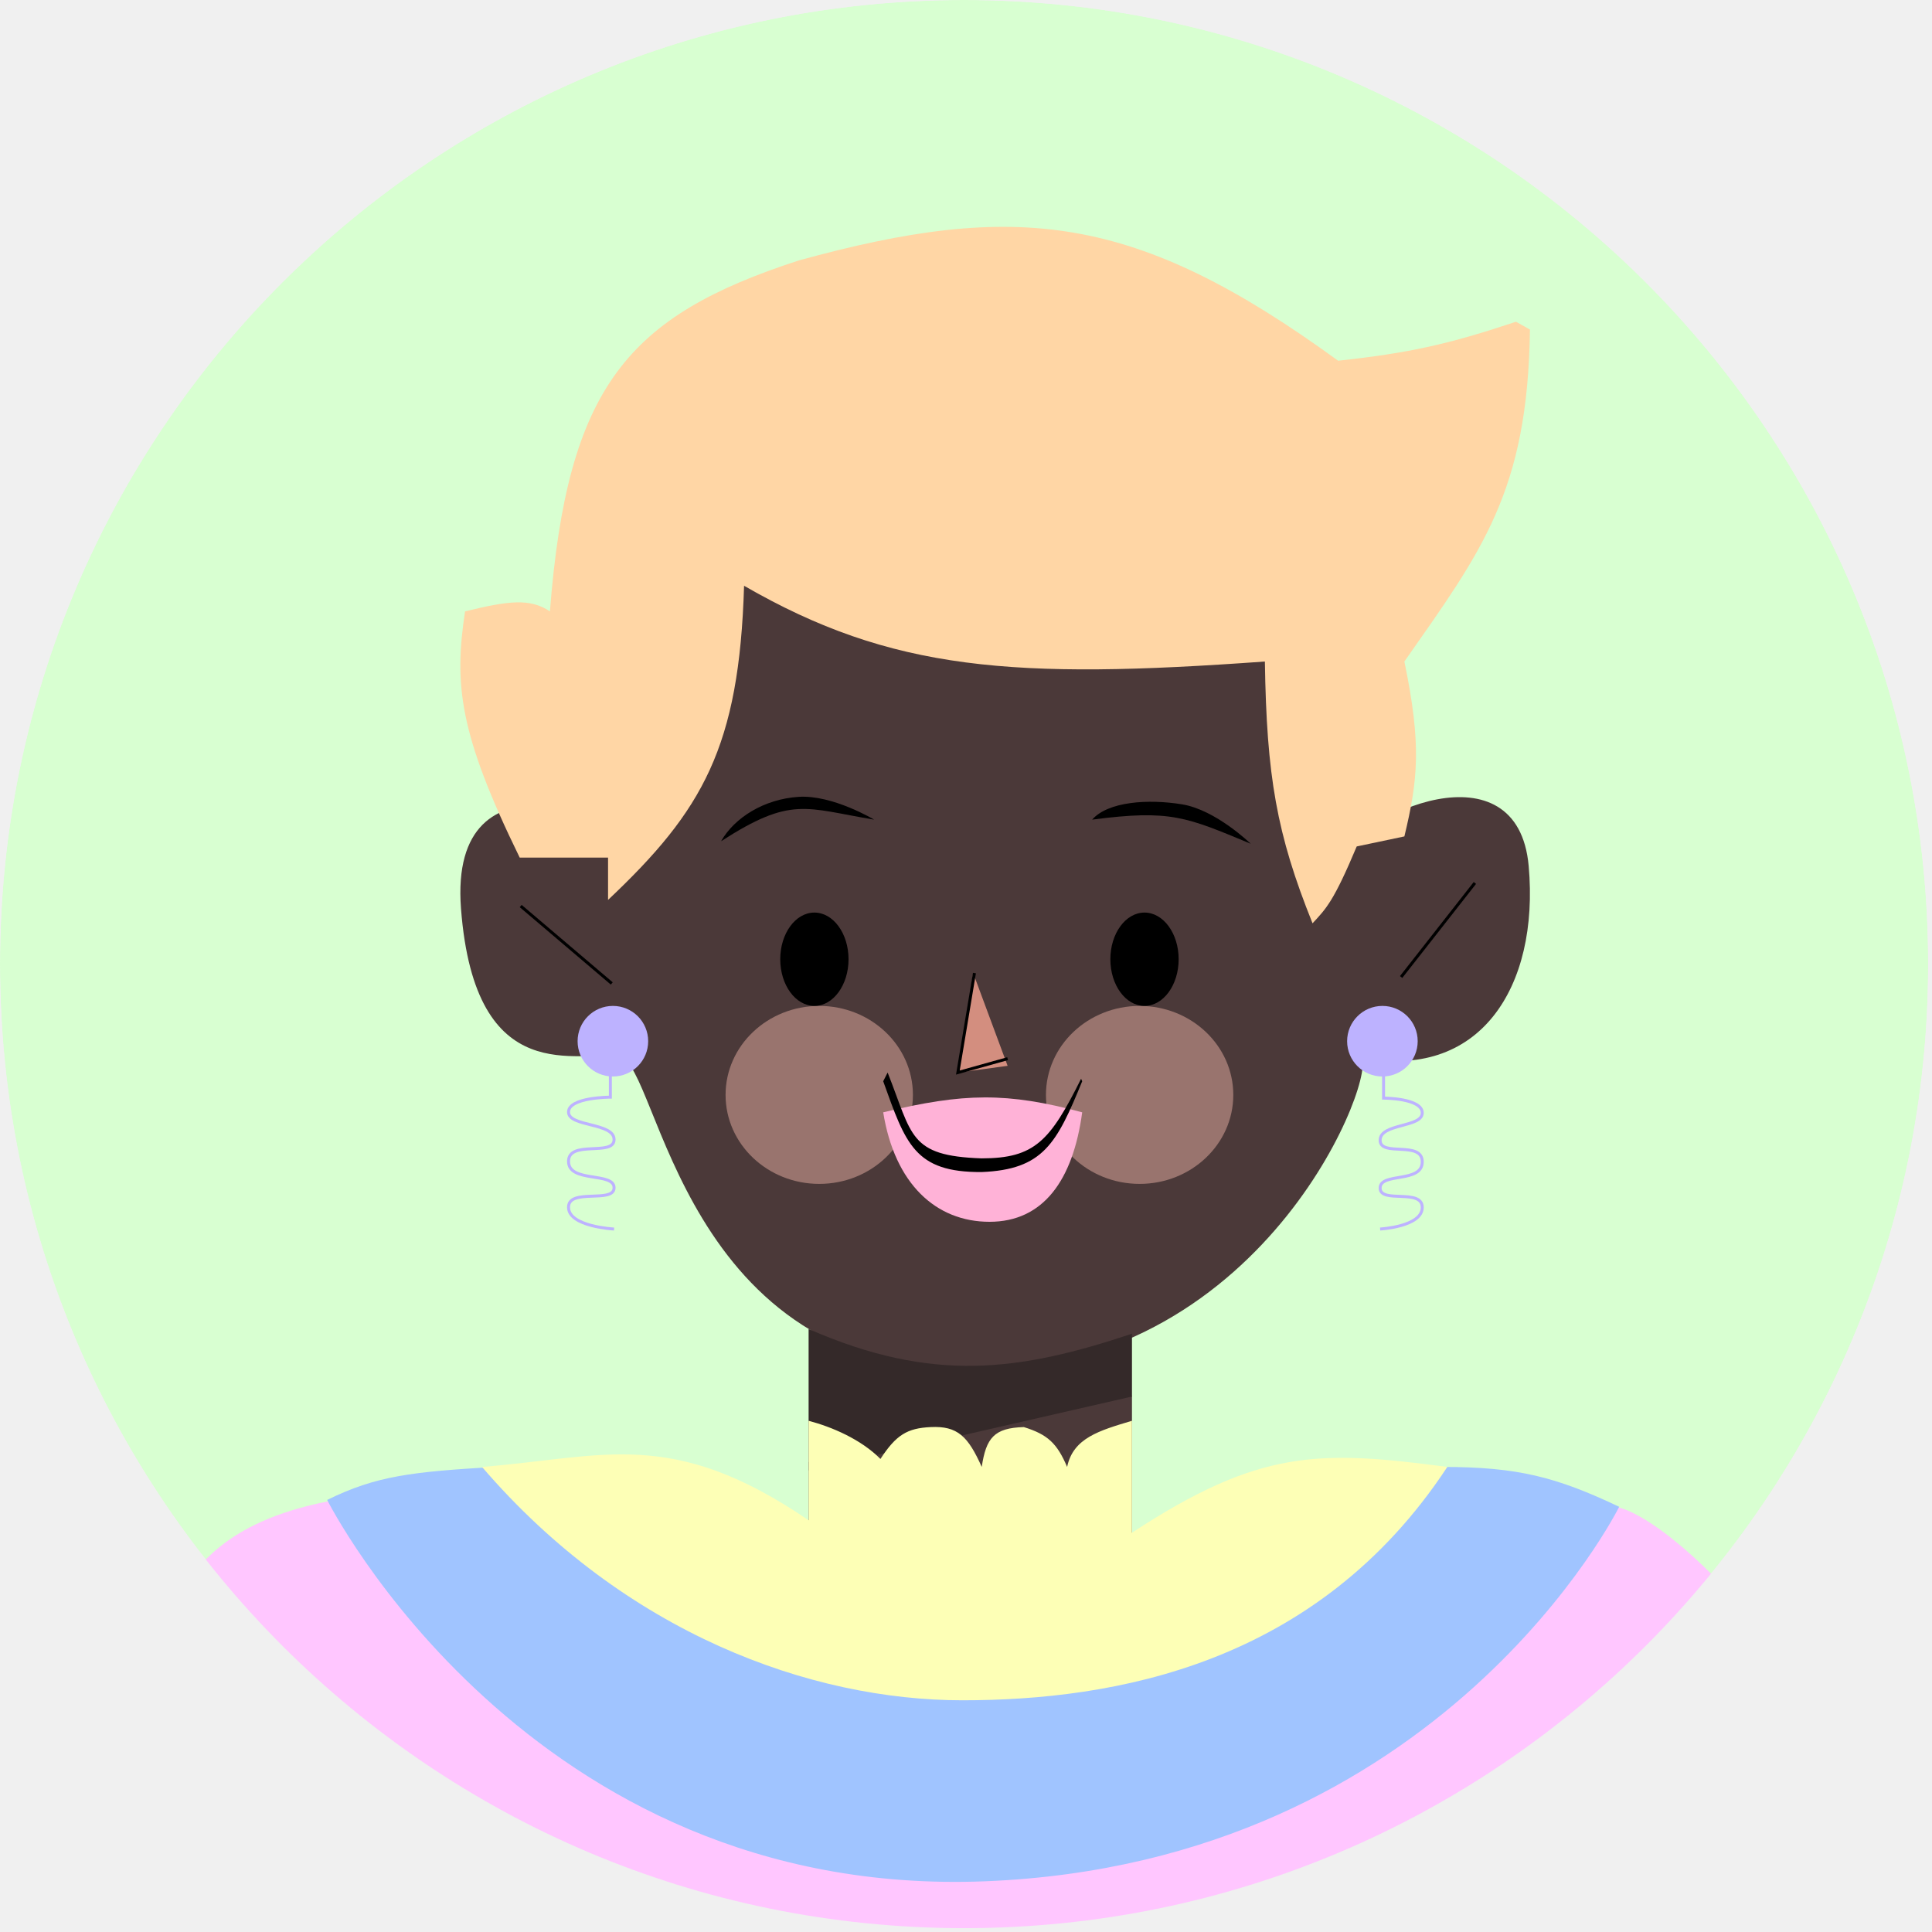
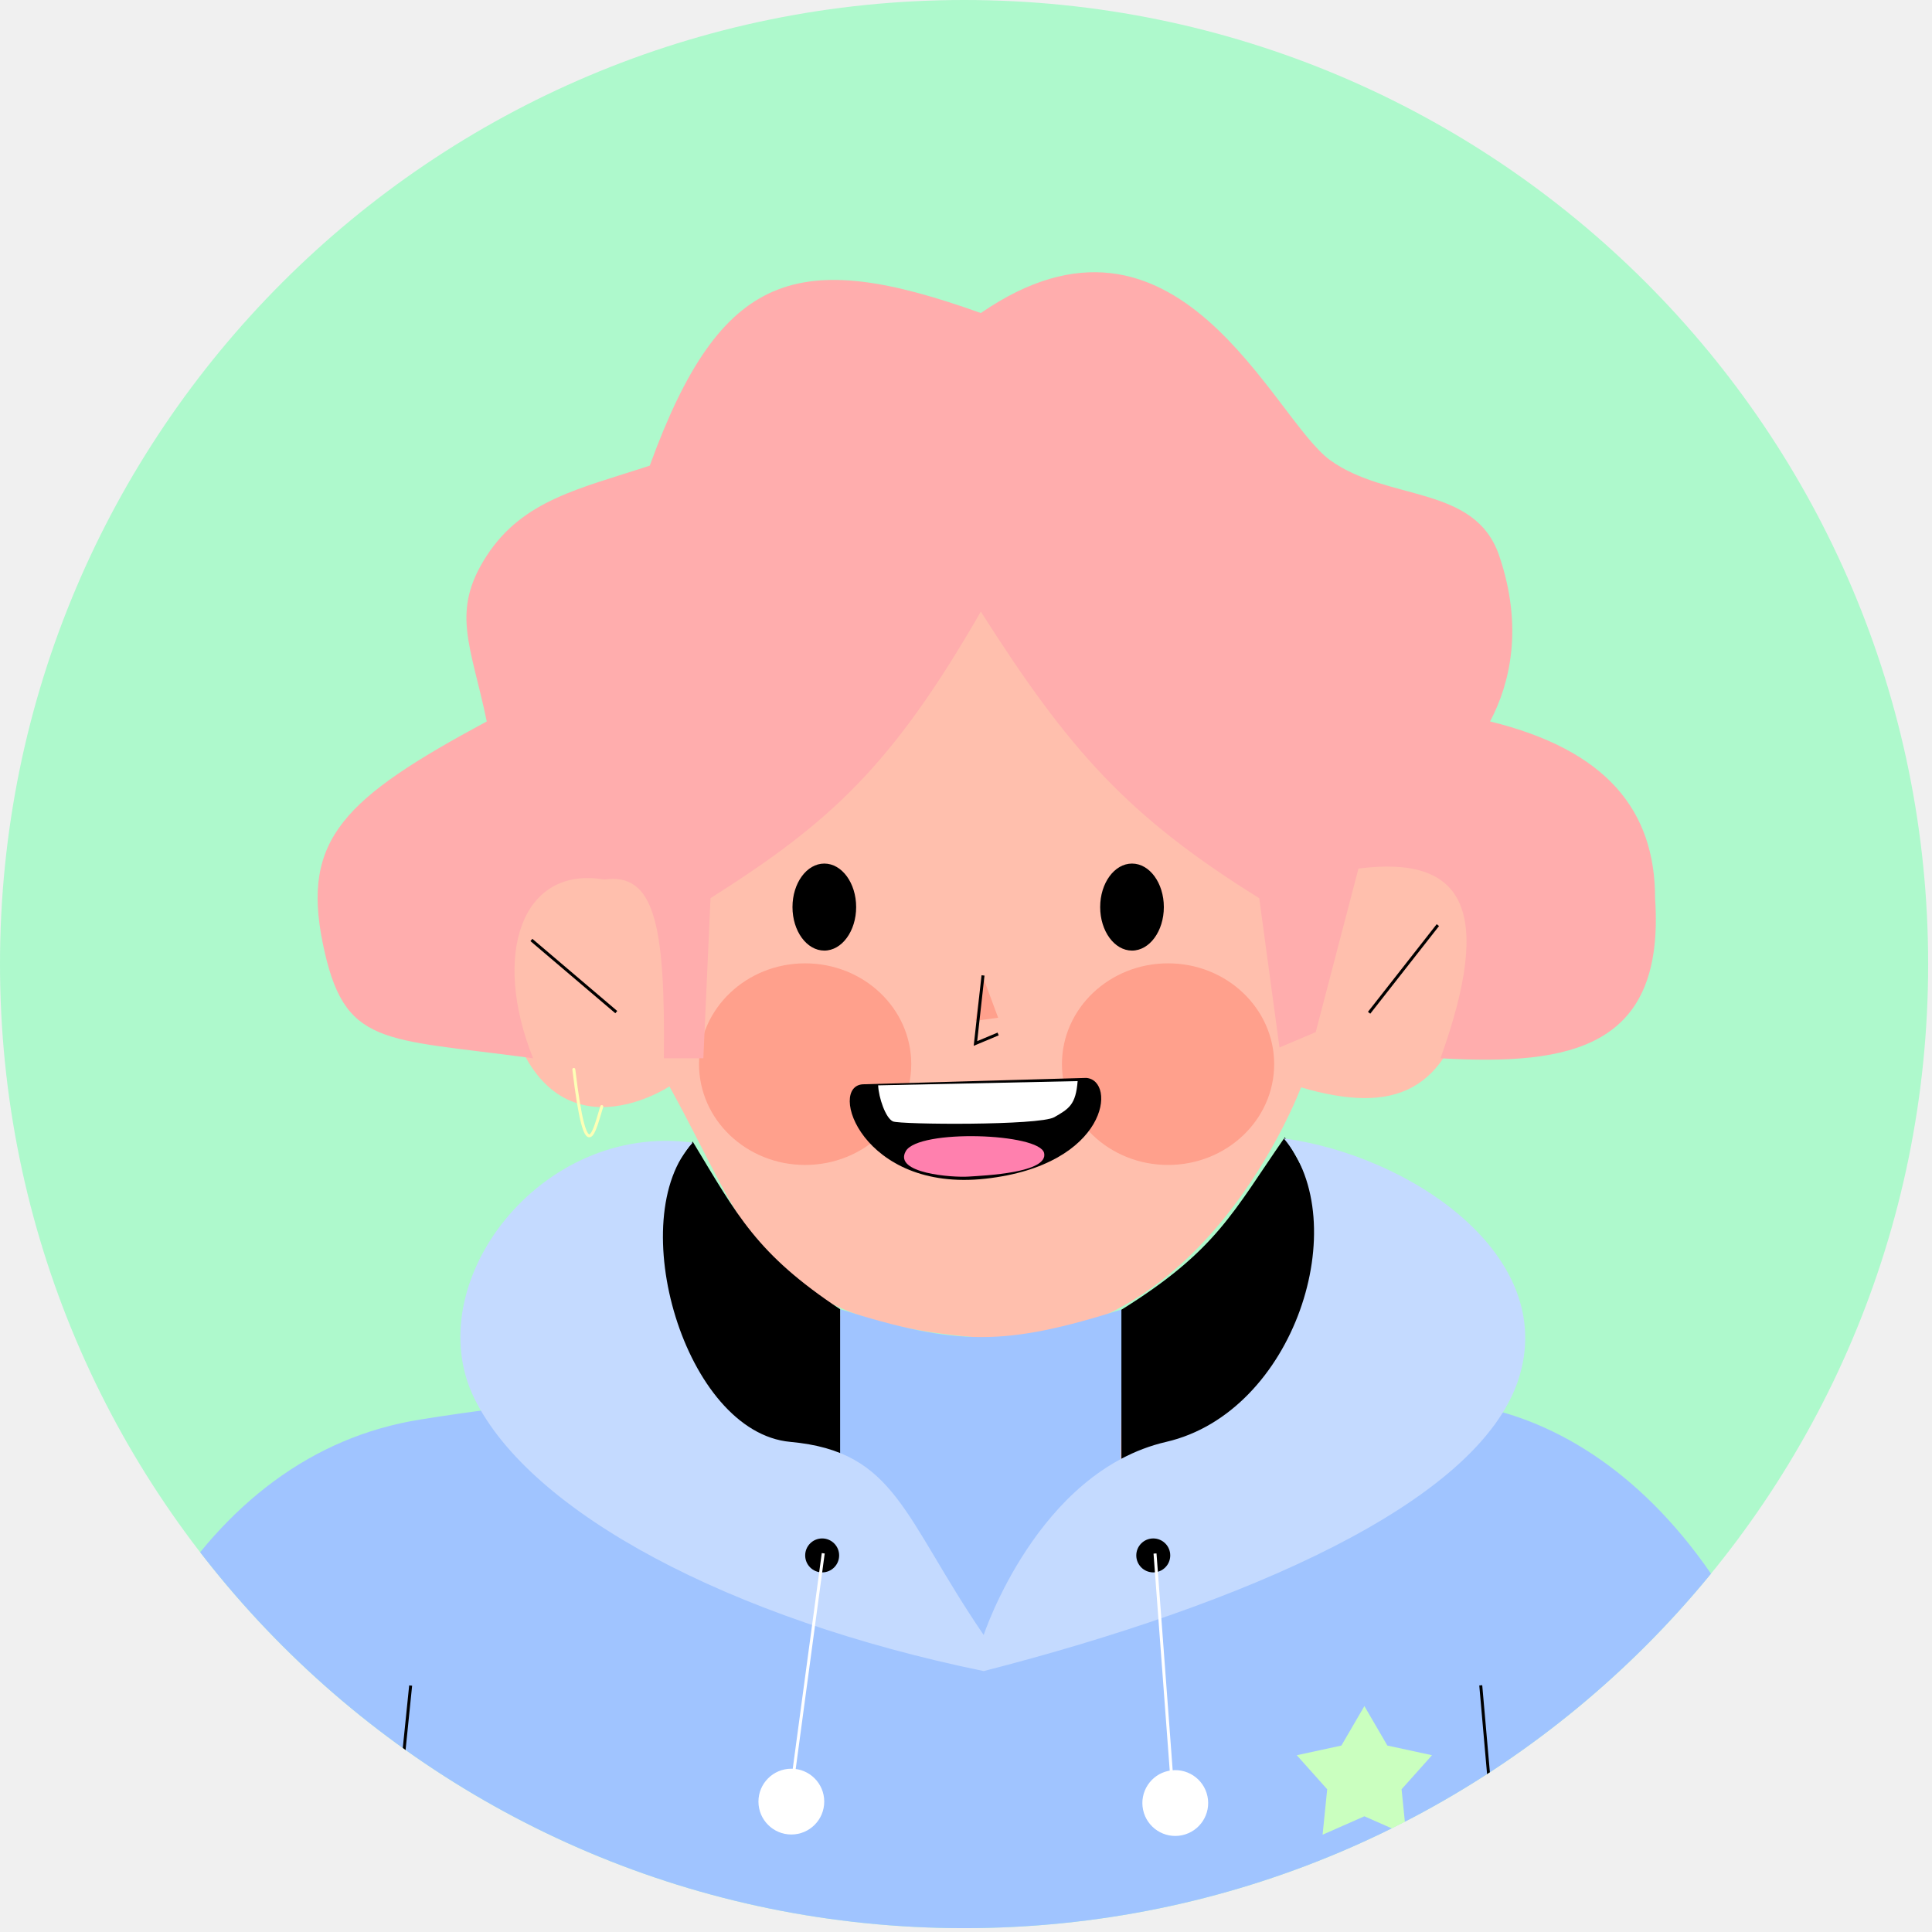
<svg xmlns="http://www.w3.org/2000/svg" width="325" height="325" viewBox="0 0 325 325" fill="none">
-   <mask id="mask0_517_2525" style="mask-type:alpha" maskUnits="userSpaceOnUse" x="0" y="0" width="325" height="325">
-     <circle cx="162.177" cy="162.177" r="162.177" fill="#D9D9D9" />
+   <circle cx="162.177" cy="162.177" r="162.177" fill="#82FFB4" fill-opacity="0.6" />
+   <mask id="mask0_1645_8326" style="mask-type:alpha" maskUnits="userSpaceOnUse" x="0" y="0" width="325" height="325">
+     <circle cx="162.178" cy="162.177" r="162.177" fill="#D9D9D9" />
  </mask>
-   <g mask="url(#mask0_517_2525)">
-     <circle cx="162.177" cy="162.177" r="162.177" fill="#D8FFD1" />
-     <path d="M77.548 152.833C75.406 124.825 106.206 137.582 109.408 143.933C109.083 99.642 125.961 75.817 167.85 75.817C210.284 75.817 223.823 108.144 223.995 145.673C229.136 136.277 255.312 125.162 257.153 145.673C258.987 166.11 248.846 181.936 228.862 177.842C232.171 179.592 213.84 229.739 164.692 230.623C114.57 231.525 110.972 179.154 104.298 177.796C97.623 176.437 79.917 183.795 77.548 152.833Z" fill="#4B3939" />
-     <ellipse cx="137.813" cy="184.184" rx="15.757" ry="14.969" fill="#E8B0A4" fill-opacity="0.5" />
-     <ellipse cx="191.707" cy="184.184" rx="15.757" ry="14.969" fill="#E8B0A4" fill-opacity="0.5" />
-     <path d="M190.419 234.819V259.925H136.023V245.956L190.419 234.819Z" fill="#4B3939" />
-     <path d="M136.023 247.373V223.567C156.945 232.728 171.59 230.636 190.419 224.36V234.924L136.023 247.373Z" fill="#342929" />
-     <ellipse cx="136.996" cy="161.363" rx="5.745" ry="7.851" fill="black" />
-     <ellipse cx="192.528" cy="161.363" rx="5.745" ry="7.851" fill="black" />
-     <path d="M169.5 179.295L163.707 163.688L161.132 180.426L169.5 179.295Z" fill="#D38E7F" />
-     <path d="M163.921 163.688L161.132 180.426L169.5 178.09" stroke="black" stroke-width="0.5" />
-     <path d="M121.294 141.515C133.166 133.856 135.464 135.962 147.043 137.877C147.043 137.877 140.06 133.664 134.315 134.047C128.571 134.43 123.592 137.494 121.294 141.515Z" fill="black" />
-     <path d="M183.72 137.878C196.932 136.154 199.547 137.434 210.388 141.93C210.388 141.93 204.545 136.241 198.863 135.308C193.182 134.375 186.4 134.814 183.72 137.878Z" fill="black" />
-     <path d="M87.591 152.414L102.91 165.435" stroke="black" stroke-width="0.5" />
-     <path d="M248.104 148.531L235.697 164.352" stroke="black" stroke-width="0.5" />
-     <path d="M182.046 187.115C169.43 183.719 162.086 183.828 148.572 187.115C150.506 199.14 157.433 205.53 166.458 205.53C175.483 205.53 180.5 198.565 182.046 187.115Z" fill="#FFB2D7" />
-     <path d="M262.792 349.774L257.744 302.301" stroke="black" stroke-width="0.5" />
-     <path d="M59.895 349.736L65.301 301.34" stroke="black" stroke-width="0.5" />
-     <path d="M165.123 197.161C153.843 197.23 152.348 192.405 148.572 181.889L149.316 180.424C153.516 190.998 152.85 194.441 165.123 194.859C174.05 194.859 176.653 191.931 181.86 181.47L182.046 181.889C177.769 192.349 175.493 196.745 165.123 197.161Z" fill="black" />
-     <path d="M232.74 180.894V184.724C232.74 184.724 239.25 184.724 239.25 187.213C239.25 189.703 232.165 188.937 232.165 191.809C232.165 194.682 239.25 191.809 239.25 195.448C239.25 199.086 232.165 197.171 232.165 199.852C232.165 202.533 239.25 199.852 239.25 203.107C239.25 206.362 232.165 206.745 232.165 206.745" stroke="#BDB2FF" stroke-width="0.5" />
-     <circle cx="232.548" cy="175.151" r="5.936" fill="#BDB2FF" />
-     <path d="M102.677 180.706V184.564C102.677 184.564 95.638 184.564 95.638 187.072C95.638 189.579 103.298 188.808 103.298 191.701C103.298 194.595 95.638 191.701 95.638 195.367C95.638 199.032 103.298 197.103 103.298 199.803C103.298 202.504 95.638 199.803 95.638 203.083C95.638 206.362 103.298 206.748 103.298 206.748" stroke="#BDB2FF" stroke-width="0.5" />
-     <circle cx="103.1" cy="175.151" r="5.936" fill="#BDB2FF" />
-     <path d="M125.167 98.537C124.359 125.663 118.228 136.339 102.286 151.384V144.263H87.424C77.197 123.355 76.366 115.13 78.232 102.847C85.589 101.043 89.142 100.609 92.508 102.847C95.436 65.055 105.555 53.18 134.358 43.816C170.968 33.752 190.95 35.815 225.097 60.682C237.035 59.383 243.589 57.935 255.018 54.123L257.365 55.435C257.016 82.716 249.214 92.742 236.244 111.28C239.15 125.279 238.532 131.187 236.244 140.702L228.226 142.389C224.364 151.591 223.102 152.843 220.795 155.319C214.745 140.284 213.073 130.581 212.777 111.28C170.518 114.338 150.008 112.873 125.167 98.537Z" fill="#FFD6A5" />
-     <path d="M163.035 349.978C86.057 353.041 30.524 266.296 30.524 266.296C33.588 264.573 36.652 256.148 55.418 252.509L163.035 301.531L271.801 253.467C278.695 254.807 292.135 268.09 293.823 272.233C293.823 272.233 240.014 346.914 163.035 349.978Z" fill="#FFC6FF" />
-     <path d="M165.718 316.469C88.739 319.533 55.037 252.32 55.037 252.32C63.307 248.236 69.364 247.591 83.186 246.767L165.718 268.022L242.697 246.767C255.265 246.776 261.7 248.415 272.378 253.469C272.378 253.469 242.697 313.406 165.718 316.469Z" fill="#A0C4FF" />
-     <path d="M148.106 245.426C144.839 242.118 139.899 240.02 136.024 239.004V249.465V255.741C112.963 240.018 101.639 245.127 81.085 246.766C105.189 274.817 136.425 286.021 161.894 286.021C187.362 286.021 221.54 280.116 243.468 246.766C221.864 243.916 211.898 243.761 190.419 257.834V239.004C184.946 240.646 180.529 241.884 179.511 246.766C177.815 242.794 176.248 241.31 172.234 240.064C167.237 240.199 165.879 241.882 165.149 246.766C162.848 241.637 161.103 239.832 156.532 240.064C152.615 240.253 150.749 241.37 148.106 245.426Z" fill="#FDFFB6" />
+   <g mask="url(#mask0_1645_8326)">
+     <path d="M84.935 168.046C91.334 196.933 112.607 182.752 112.607 182.752C126.213 207.267 127.767 222.214 164.952 225.015C202.137 227.816 218.857 182.917 218.857 182.917C234.582 187.515 243.534 183.803 247.339 166.296C251.144 148.789 238.172 143.011 238.172 143.011C229.511 141.868 226.01 143.276 221.742 148.789C231.206 98.961 208.597 71.058 169.509 68.782C130.422 66.506 103.005 105.832 105.516 146.688C105.516 146.688 78.536 139.16 84.935 168.046Z" fill="#FFBFAD" />
+     <path d="M141.191 270.138V221.324C162.613 227.468 171.132 229.159 190.798 221.324V267.919L167.31 274.747L141.191 270.138Z" fill="#FFBFAD" />
+     <ellipse cx="138.666" cy="152.588" rx="5.355" ry="7.319" fill="black" />
+     <ellipse cx="190.426" cy="152.588" rx="5.355" ry="7.319" fill="black" />
+     <path d="M167.906 171.201L165.264 164.085L164.09 171.717L167.906 171.201Z" fill="#FFA08C" />
+     <path d="M165.362 164.085L164.09 175.533L167.906 173.935" stroke="black" stroke-width="0.5" />
+     <ellipse cx="135.44" cy="179.01" rx="17.85" ry="16.958" fill="#FFA08C" />
+     <ellipse cx="196.49" cy="179.01" rx="17.85" ry="16.958" fill="#FFA08C" />
+     <path d="M89.391 158.12L103.671 170.258" stroke="black" stroke-width="0.5" />
+     <path d="M241.876 155.622L230.31 170.37" stroke="black" stroke-width="0.5" />
+     <path d="M182.71 181.326L145.224 182.397C139.129 182.588 145.02 200.572 165.752 198.284C186.485 195.996 187.887 181.683 182.71 181.326Z" fill="black" />
+     <path d="M175.638 193.957C174.864 190.608 154.515 189.894 152.373 193.642C150.231 197.391 160.234 198.105 162.911 197.926C165.589 197.748 176.412 197.306 175.638 193.957Z" fill="#FF80AE" />
+     <path d="M150.221 188.646C148.971 188.111 147.797 184.592 147.722 182.577L181.281 181.863C180.966 185.816 179.852 186.504 177.353 187.932C174.854 189.36 151.47 189.182 150.221 188.646Z" fill="white" />
+     <path d="M190.798 221.324C170.952 226.236 160.389 226.172 141.191 221.324V240.403L190.798 233.982V221.324Z" fill="#FFA08C" />
+     <path d="M111.674 178.023C111.925 155.432 110.084 146.757 101.639 147.954C87.704 145.59 82.697 160.629 89.68 178.023C64.112 174.544 57.87 176.21 54.294 158.665C50.717 141.12 57.911 134.266 81.883 121.36C79.213 108.474 75.752 102.892 81.883 93.473C88.015 84.054 97.633 82.18 109.303 78.329C121.289 45.371 134.289 41.649 164.994 52.659C198.061 29.908 214.042 70.388 223.75 77.406C233.457 84.424 248.104 81.469 252.191 93.473C256.279 105.477 254.037 114.983 250.659 121.36C270.244 126.161 278.419 136.319 278.419 151.093C280.122 176.21 264.435 179.294 242.317 178.023C251.343 152.906 246.263 143.847 228.519 146.107L221.329 173.625L215.234 176.21L211.828 151.093C189.675 137.318 179.841 126.214 164.994 102.892C150.039 128.865 139.66 138.339 119.522 151.093L118.316 178.023H111.674Z" fill="#FFADAD" />
+     <path d="M96.53 179.9C98.61 197.314 99.946 190.189 101.233 186.146" stroke="#FDFFB6" stroke-width="0.5" stroke-linecap="round" />
+     <path d="M140.98 251.476L141.337 220.238C161.15 226.485 169.005 226.485 188.819 220.238L188.462 251.476C201.85 238.981 214.88 235.411 240.763 235.768C266.647 236.125 301.335 260.148 310.559 331.982H7.637C13.247 284.501 33.877 244.693 70.649 238.802C107.421 232.912 115.466 235.797 140.98 251.476Z" fill="#A0C4FF" />
+     <path d="M141.325 252.19C107.223 230.658 100.203 214.085 116.523 192.034C124.064 204.513 127.242 210.895 141.325 220.237V252.19Z" fill="black" />
+     <path d="M188.641 251.562C225.128 231.211 231.303 215.775 216.131 191.32C207.423 203.837 204.707 210.327 188.641 220.323L188.641 251.562Z" fill="black" />
+     <path d="M132.947 242.552C115.157 240.931 104.754 204.912 116.525 192.214C90.8 188.739 70.331 215.955 79.792 235.234C89.253 254.512 122.866 272.347 165.474 281.109C209.153 269.9 248.657 252.905 255.44 232.02C262.223 211.135 237.194 194.356 215.952 191.5C227.911 205.602 217.815 237.554 196.177 242.552C174.538 247.55 165.474 275.04 165.474 275.04C151.955 255.243 150.737 244.173 132.947 242.552Z" fill="#C4DAFF" />
+     <circle cx="138.304" cy="261.652" r="2.856" fill="black" />
+     <circle cx="194.001" cy="261.652" r="2.856" fill="black" />
+     <path d="M138.485 261.294L133.487 298.423" stroke="white" stroke-width="0.5" />
+     <circle cx="133.119" cy="303.065" r="5.534" fill="white" />
+     <path d="M194.296 261.331L197.084 298.691" stroke="white" stroke-width="0.5" />
+     <circle cx="197.703" cy="303.307" r="5.534" transform="rotate(-11.9346 197.703 303.307)" fill="white" />
+     <path d="M229.516 286.998L233.383 293.636L240.891 295.262L235.772 300.99L236.546 308.633L229.516 305.535L222.487 308.633L223.26 300.99L218.142 295.262L225.65 293.636L229.516 286.998Z" fill="#CAFFBF" />
+     <path d="M253.323 331.612L249.091 283.506" stroke="black" stroke-width="0.5" />
+     <path d="M64.177 331.583L69.08 283.541" stroke="black" stroke-width="0.5" />
  </g>
</svg>
